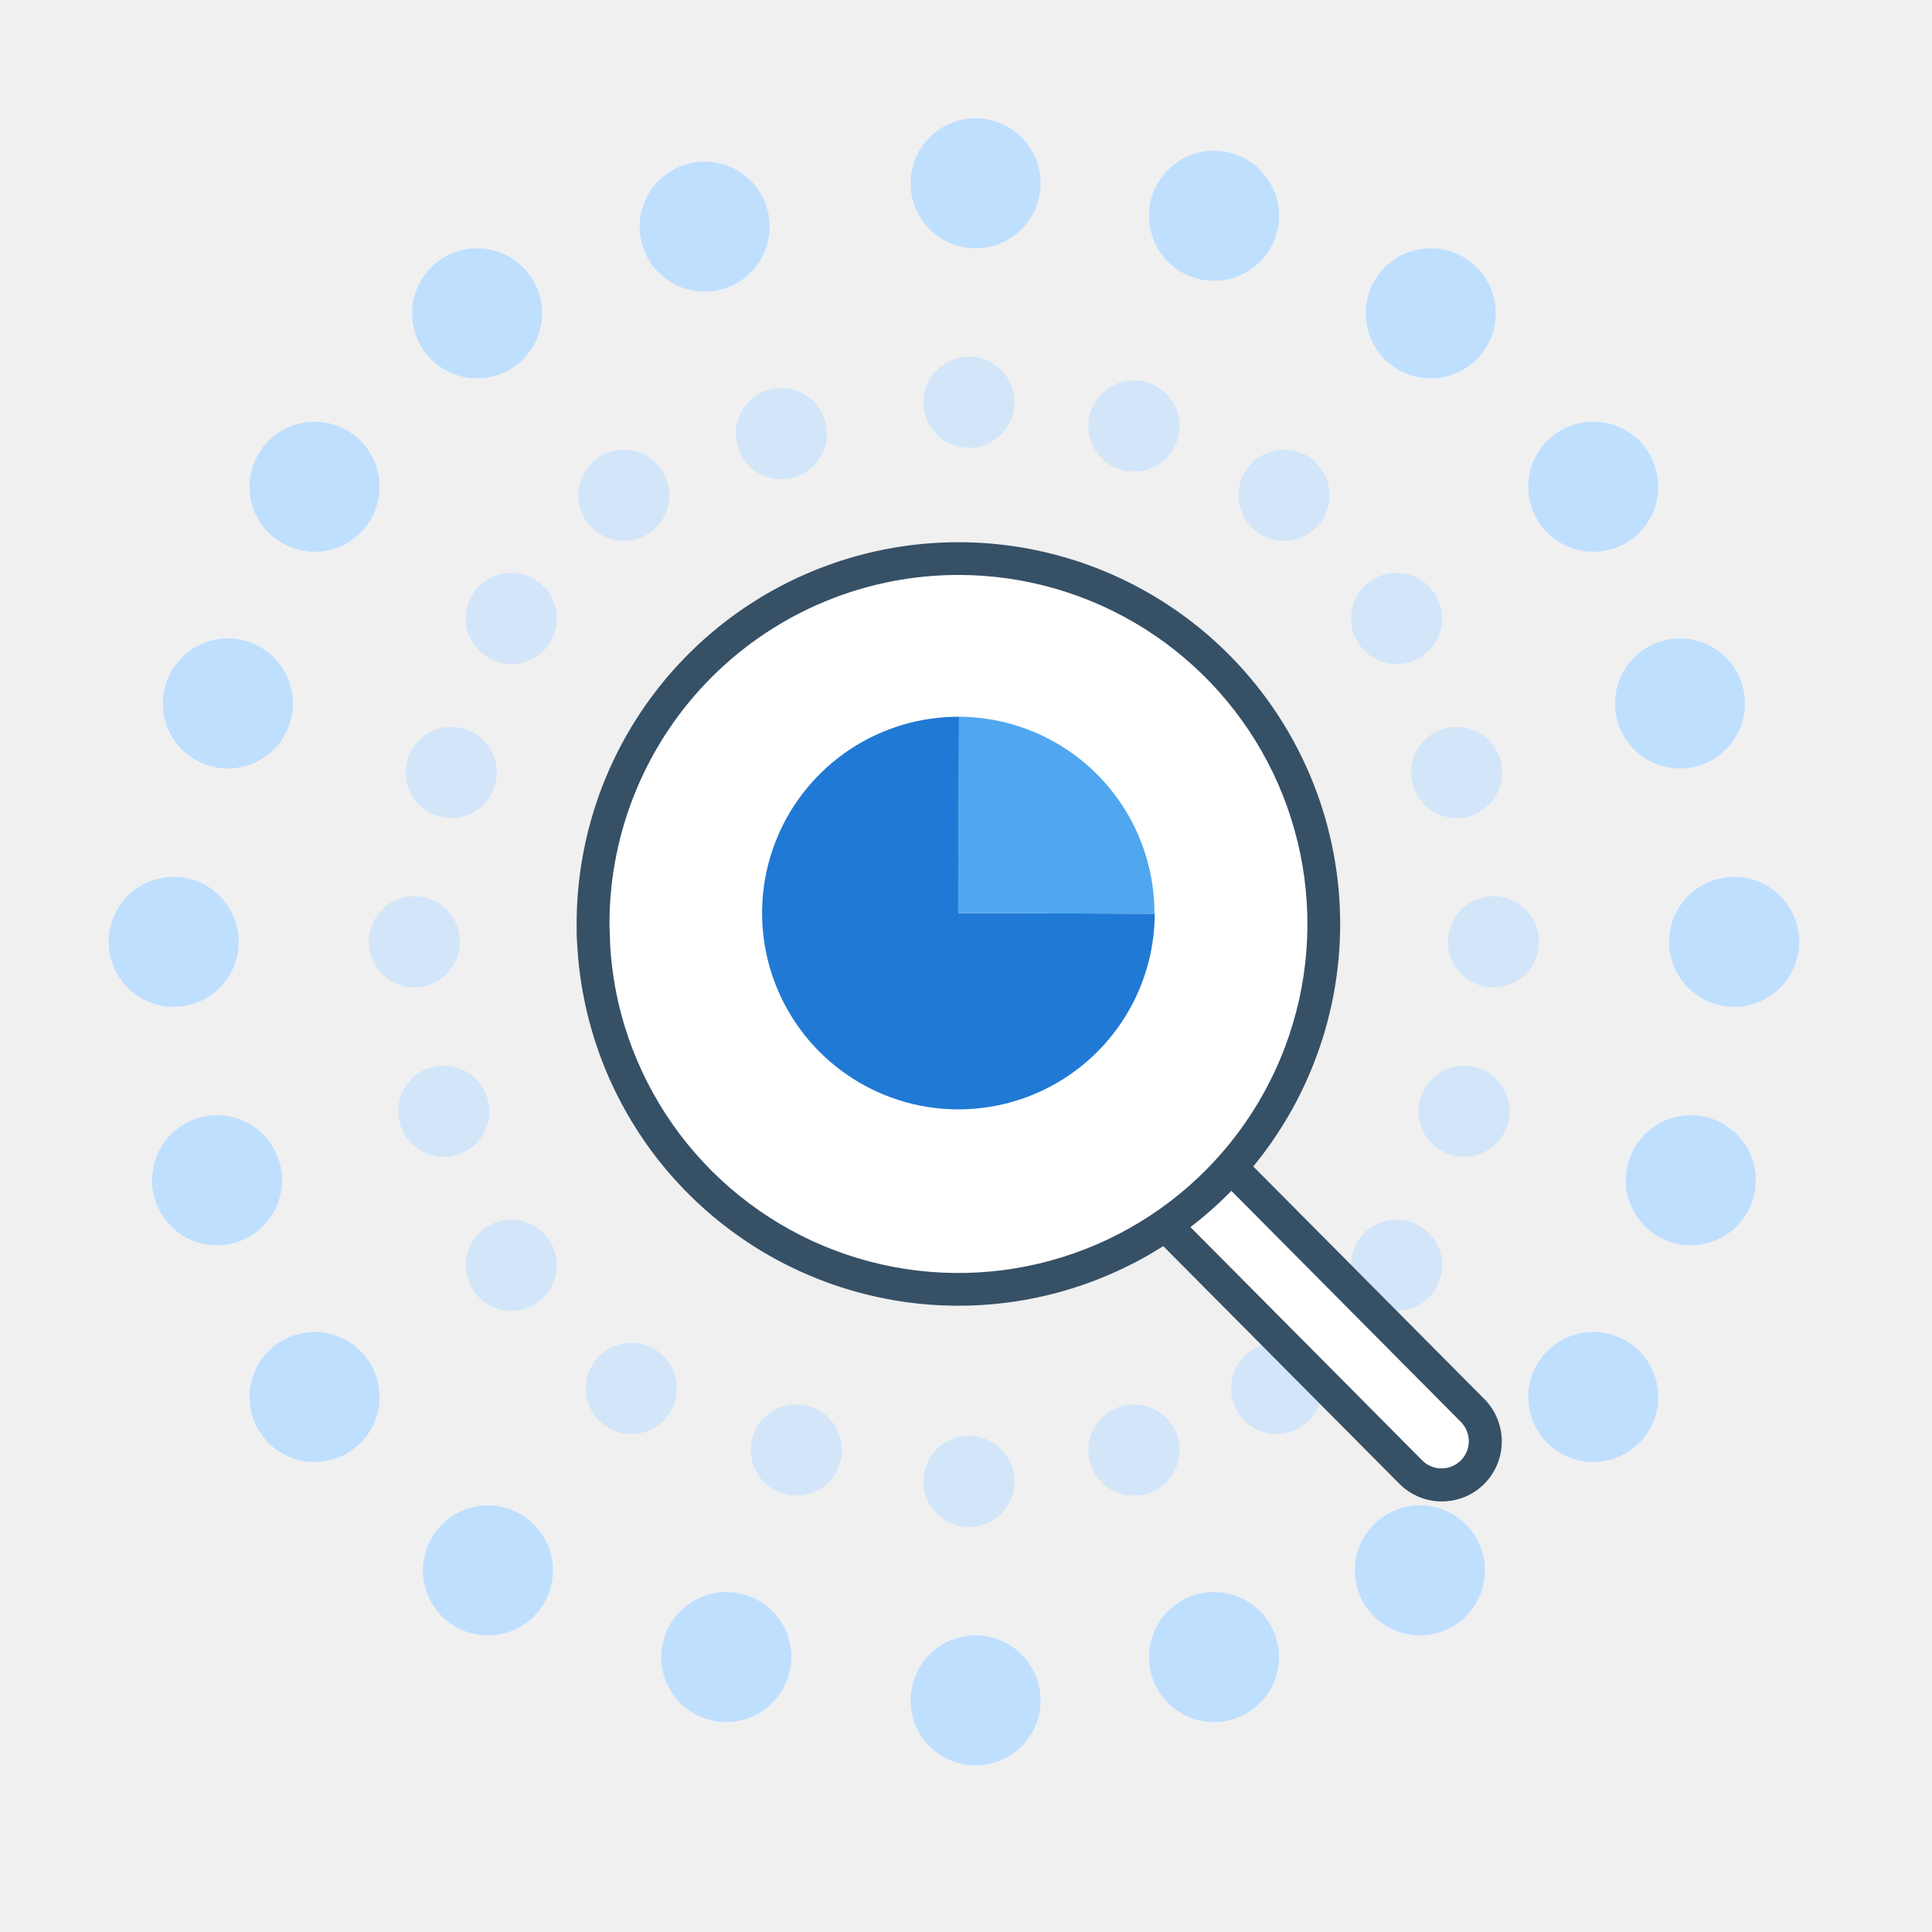
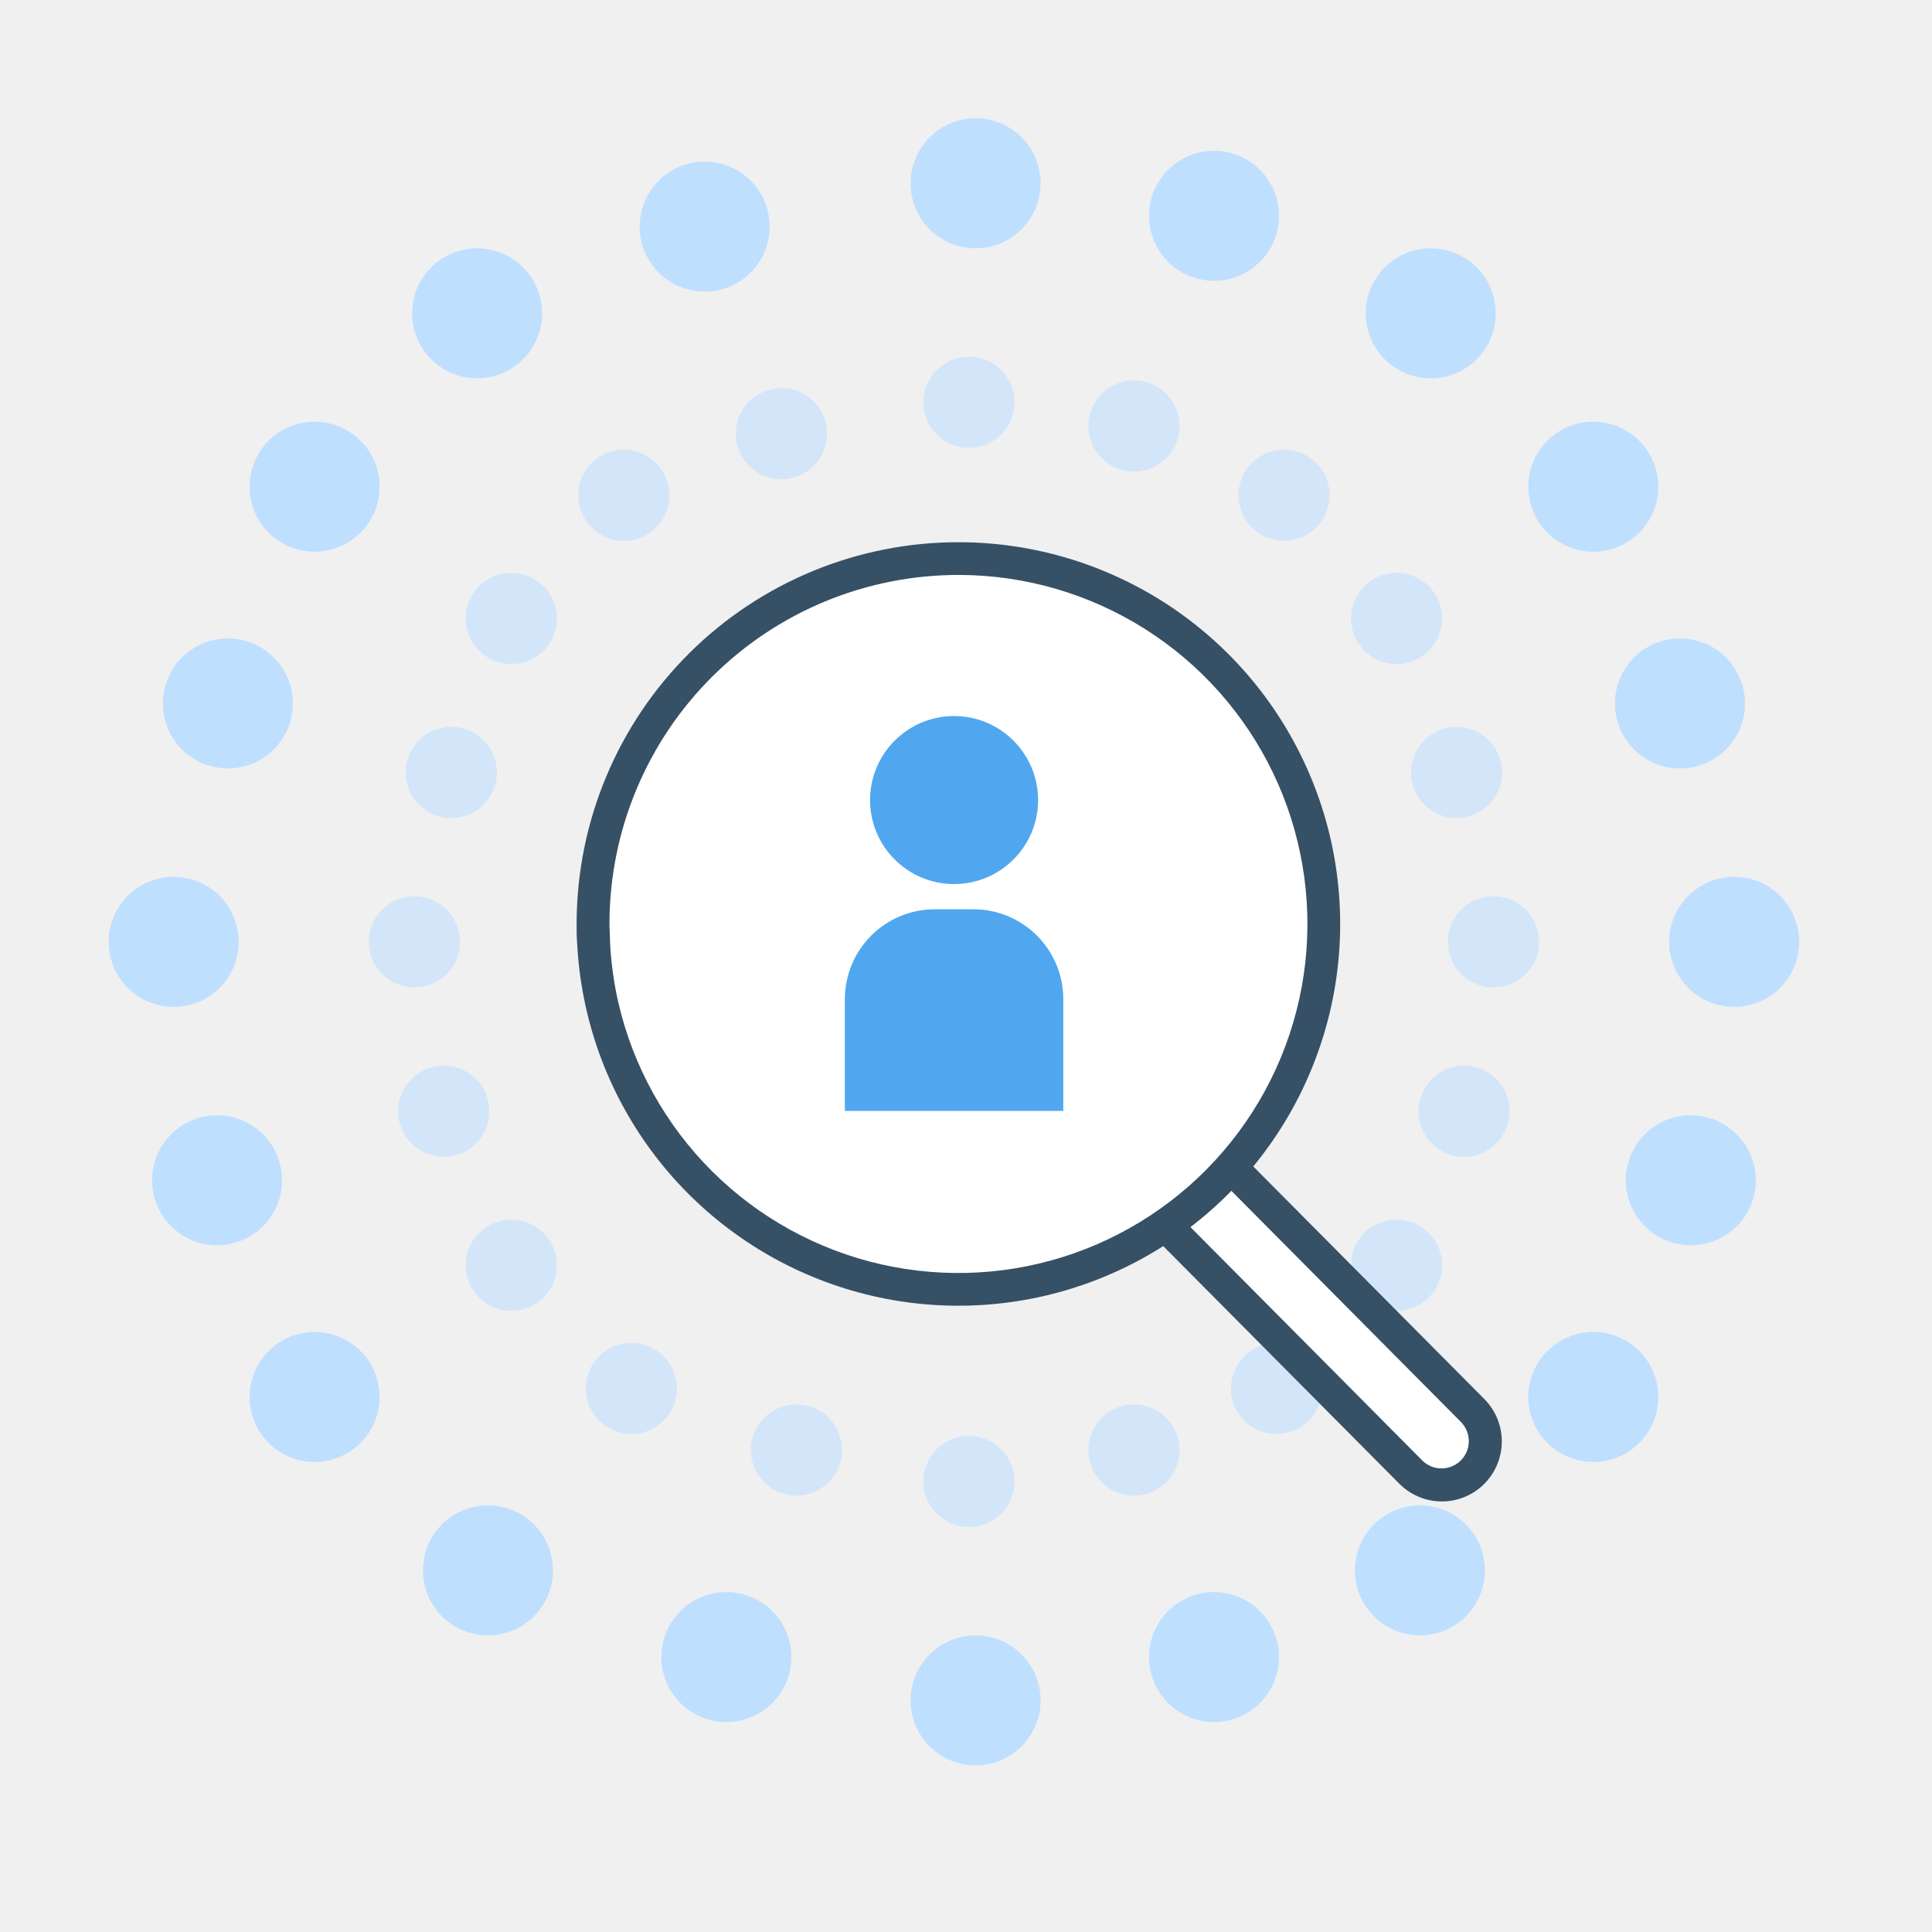
<svg xmlns="http://www.w3.org/2000/svg" width="160" height="160" viewBox="0 0 160 160" fill="none">
  <path d="M80.795 20.564C81.86 20.564 82.901 20.248 83.786 19.657C84.672 19.065 85.362 18.224 85.77 17.24C86.177 16.256 86.284 15.174 86.076 14.129C85.868 13.085 85.355 12.125 84.602 11.372C83.849 10.619 82.89 10.106 81.845 9.898C80.801 9.691 79.718 9.797 78.734 10.205C77.75 10.612 76.909 11.303 76.318 12.188C75.726 13.073 75.41 14.115 75.41 15.18C75.41 16.608 75.978 17.977 76.987 18.987C77.997 19.997 79.367 20.564 80.795 20.564Z" fill="#BFDFFF" />
  <path d="M39.513 31.333C40.578 31.333 41.619 31.017 42.504 30.426C43.39 29.834 44.08 28.993 44.488 28.009C44.895 27.025 45.002 25.943 44.794 24.898C44.586 23.854 44.073 22.894 43.32 22.141C42.567 21.388 41.608 20.875 40.563 20.668C39.519 20.46 38.436 20.566 37.452 20.974C36.468 21.381 35.627 22.072 35.036 22.957C34.444 23.843 34.128 24.884 34.128 25.949C34.128 27.377 34.696 28.746 35.705 29.756C36.715 30.766 38.085 31.333 39.513 31.333Z" fill="#BFDFFF" />
  <path d="M58.359 24.154C59.424 24.154 60.465 23.838 61.35 23.246C62.236 22.655 62.926 21.814 63.334 20.83C63.741 19.846 63.848 18.763 63.64 17.719C63.432 16.674 62.919 15.715 62.166 14.962C61.413 14.209 60.454 13.696 59.41 13.488C58.365 13.28 57.282 13.387 56.298 13.794C55.315 14.202 54.474 14.892 53.882 15.778C53.29 16.663 52.974 17.704 52.974 18.769C52.974 20.197 53.542 21.567 54.551 22.577C55.561 23.587 56.931 24.154 58.359 24.154Z" fill="#BFDFFF" />
  <path d="M26.051 45.692C27.116 45.692 28.157 45.377 29.043 44.785C29.928 44.193 30.619 43.352 31.026 42.368C31.434 41.384 31.54 40.302 31.332 39.257C31.125 38.213 30.612 37.253 29.859 36.5C29.106 35.747 28.146 35.234 27.102 35.027C26.057 34.819 24.975 34.925 23.991 35.333C23.007 35.74 22.166 36.431 21.574 37.316C20.983 38.202 20.667 39.243 20.667 40.308C20.667 41.736 21.234 43.105 22.244 44.115C23.254 45.125 24.623 45.692 26.051 45.692Z" fill="#BFDFFF" />
  <path d="M18.872 63.641C19.937 63.641 20.978 63.325 21.863 62.734C22.749 62.142 23.439 61.301 23.846 60.317C24.254 59.333 24.361 58.251 24.153 57.206C23.945 56.161 23.432 55.202 22.679 54.449C21.926 53.696 20.967 53.183 19.922 52.975C18.878 52.767 17.795 52.874 16.811 53.282C15.827 53.689 14.986 54.379 14.395 55.265C13.803 56.15 13.487 57.191 13.487 58.256C13.487 59.684 14.055 61.054 15.064 62.064C16.074 63.074 17.444 63.641 18.872 63.641Z" fill="#BFDFFF" />
  <path d="M14.385 83.385C15.45 83.385 16.491 83.069 17.376 82.477C18.262 81.885 18.952 81.044 19.359 80.061C19.767 79.077 19.873 77.994 19.666 76.95C19.458 75.905 18.945 74.945 18.192 74.192C17.439 73.439 16.48 72.927 15.435 72.719C14.391 72.511 13.308 72.618 12.324 73.025C11.34 73.433 10.499 74.123 9.907 75.008C9.316 75.894 9 76.935 9 78C9 79.428 9.567 80.798 10.577 81.808C11.587 82.817 12.957 83.385 14.385 83.385Z" fill="#BFDFFF" />
  <path d="M17.974 103.128C19.039 103.128 20.08 102.812 20.966 102.221C21.851 101.629 22.542 100.788 22.949 99.804C23.357 98.82 23.463 97.738 23.256 96.693C23.048 95.649 22.535 94.689 21.782 93.936C21.029 93.183 20.069 92.67 19.025 92.463C17.98 92.255 16.898 92.361 15.914 92.769C14.93 93.176 14.089 93.867 13.497 94.752C12.906 95.638 12.59 96.679 12.59 97.744C12.59 99.172 13.157 100.541 14.167 101.551C15.177 102.561 16.546 103.128 17.974 103.128Z" fill="#BFDFFF" />
  <path d="M26.051 121.077C27.116 121.077 28.157 120.761 29.043 120.169C29.928 119.578 30.619 118.737 31.026 117.753C31.434 116.769 31.54 115.686 31.332 114.642C31.125 113.597 30.612 112.638 29.859 111.885C29.106 111.132 28.146 110.619 27.102 110.411C26.057 110.203 24.975 110.31 23.991 110.718C23.007 111.125 22.166 111.815 21.574 112.701C20.983 113.586 20.667 114.627 20.667 115.692C20.667 117.12 21.234 118.49 22.244 119.5C23.254 120.51 24.623 121.077 26.051 121.077Z" fill="#BFDFFF" />
  <path d="M40.41 135.436C41.475 135.436 42.516 135.12 43.402 134.528C44.287 133.937 44.977 133.096 45.385 132.112C45.792 131.128 45.899 130.045 45.691 129.001C45.484 127.956 44.971 126.997 44.218 126.244C43.465 125.491 42.505 124.978 41.461 124.77C40.416 124.562 39.334 124.669 38.35 125.077C37.366 125.484 36.525 126.174 35.933 127.06C35.341 127.945 35.026 128.986 35.026 130.051C35.026 131.479 35.593 132.849 36.603 133.859C37.613 134.869 38.982 135.436 40.41 135.436Z" fill="#BFDFFF" />
  <path d="M60.154 142.615C61.219 142.615 62.26 142.3 63.145 141.708C64.031 141.116 64.721 140.275 65.129 139.291C65.536 138.308 65.643 137.225 65.435 136.18C65.227 135.136 64.714 134.176 63.961 133.423C63.208 132.67 62.249 132.157 61.204 131.95C60.16 131.742 59.077 131.849 58.093 132.256C57.109 132.664 56.268 133.354 55.677 134.239C55.085 135.125 54.769 136.166 54.769 137.231C54.769 138.659 55.337 140.028 56.346 141.038C57.356 142.048 58.726 142.615 60.154 142.615Z" fill="#BFDFFF" />
  <path d="M100.538 23.256C99.474 23.256 98.432 22.941 97.547 22.349C96.662 21.757 95.971 20.916 95.564 19.932C95.156 18.948 95.05 17.866 95.257 16.821C95.465 15.777 95.978 14.817 96.731 14.064C97.484 13.311 98.444 12.798 99.488 12.591C100.533 12.383 101.615 12.489 102.599 12.897C103.583 13.305 104.424 13.995 105.016 14.88C105.607 15.766 105.923 16.807 105.923 17.872C105.923 19.3 105.356 20.669 104.346 21.679C103.336 22.689 101.967 23.256 100.538 23.256Z" fill="#BFDFFF" />
  <path d="M118.487 31.333C119.552 31.333 120.593 31.017 121.479 30.426C122.364 29.834 123.054 28.993 123.462 28.009C123.869 27.025 123.976 25.943 123.768 24.898C123.561 23.854 123.048 22.894 122.295 22.141C121.542 21.388 120.582 20.875 119.538 20.668C118.493 20.46 117.41 20.566 116.427 20.974C115.443 21.381 114.602 22.072 114.01 22.957C113.418 23.843 113.103 24.884 113.103 25.949C113.103 27.377 113.67 28.746 114.68 29.756C115.689 30.766 117.059 31.333 118.487 31.333Z" fill="#BFDFFF" />
  <path d="M131.949 45.692C130.884 45.692 129.843 45.377 128.957 44.785C128.072 44.193 127.382 43.352 126.974 42.368C126.566 41.384 126.46 40.302 126.668 39.257C126.875 38.213 127.388 37.253 128.141 36.5C128.894 35.747 129.854 35.234 130.898 35.027C131.943 34.819 133.025 34.925 134.009 35.333C134.993 35.74 135.834 36.431 136.426 37.316C137.018 38.202 137.333 39.243 137.333 40.308C137.333 41.736 136.766 43.105 135.756 44.115C134.746 45.125 133.377 45.692 131.949 45.692Z" fill="#BFDFFF" />
  <path d="M139.128 63.641C138.063 63.641 137.022 63.325 136.137 62.734C135.251 62.142 134.561 61.301 134.153 60.317C133.746 59.333 133.639 58.251 133.847 57.206C134.055 56.161 134.568 55.202 135.321 54.449C136.074 53.696 137.033 53.183 138.078 52.975C139.122 52.767 140.205 52.874 141.189 53.282C142.173 53.689 143.014 54.379 143.605 55.265C144.197 56.15 144.513 57.191 144.513 58.256C144.513 59.684 143.946 61.054 142.936 62.064C141.926 63.074 140.556 63.641 139.128 63.641Z" fill="#BFDFFF" />
  <path d="M143.615 83.385C142.55 83.385 141.509 83.069 140.624 82.477C139.738 81.885 139.048 81.044 138.641 80.061C138.233 79.077 138.126 77.994 138.334 76.95C138.542 75.905 139.055 74.945 139.808 74.192C140.561 73.439 141.52 72.927 142.565 72.719C143.609 72.511 144.692 72.618 145.676 73.025C146.66 73.433 147.501 74.123 148.093 75.008C148.684 75.894 149 76.935 149 78C149 79.428 148.433 80.798 147.423 81.808C146.413 82.817 145.043 83.385 143.615 83.385Z" fill="#BFDFFF" />
  <path d="M140.026 103.128C138.961 103.128 137.92 102.812 137.034 102.221C136.149 101.629 135.458 100.788 135.051 99.804C134.643 98.82 134.537 97.738 134.745 96.693C134.952 95.649 135.465 94.689 136.218 93.936C136.971 93.183 137.931 92.67 138.975 92.463C140.02 92.255 141.102 92.361 142.086 92.769C143.07 93.176 143.911 93.867 144.503 94.752C145.094 95.638 145.41 96.679 145.41 97.744C145.41 99.172 144.843 100.541 143.833 101.551C142.823 102.561 141.454 103.128 140.026 103.128Z" fill="#BFDFFF" />
  <path d="M131.949 121.077C130.884 121.077 129.843 120.761 128.957 120.169C128.072 119.578 127.382 118.737 126.974 117.753C126.566 116.769 126.46 115.686 126.668 114.642C126.875 113.597 127.388 112.638 128.141 111.885C128.894 111.132 129.854 110.619 130.898 110.411C131.943 110.203 133.025 110.31 134.009 110.718C134.993 111.125 135.834 111.815 136.426 112.701C137.018 113.586 137.333 114.627 137.333 115.692C137.333 117.12 136.766 118.49 135.756 119.5C134.746 120.51 133.377 121.077 131.949 121.077Z" fill="#BFDFFF" />
  <path d="M117.59 135.436C116.525 135.436 115.484 135.12 114.598 134.528C113.713 133.937 113.023 133.096 112.615 132.112C112.207 131.128 112.101 130.045 112.309 129.001C112.516 127.956 113.029 126.997 113.782 126.244C114.535 125.491 115.495 124.978 116.539 124.77C117.584 124.562 118.666 124.669 119.65 125.077C120.634 125.484 121.475 126.174 122.067 127.06C122.659 127.945 122.974 128.986 122.974 130.051C122.974 131.479 122.407 132.849 121.397 133.859C120.387 134.869 119.018 135.436 117.59 135.436Z" fill="#BFDFFF" />
  <path d="M100.538 142.615C99.474 142.615 98.432 142.3 97.547 141.708C96.662 141.116 95.971 140.275 95.564 139.291C95.156 138.308 95.05 137.225 95.257 136.18C95.465 135.136 95.978 134.176 96.731 133.423C97.484 132.67 98.444 132.157 99.488 131.95C100.533 131.742 101.615 131.849 102.599 132.256C103.583 132.664 104.424 133.354 105.016 134.239C105.607 135.125 105.923 136.166 105.923 137.231C105.923 138.659 105.356 140.028 104.346 141.038C103.336 142.048 101.967 142.615 100.538 142.615Z" fill="#BFDFFF" />
  <path d="M80.795 146.205C81.86 146.205 82.901 145.889 83.786 145.298C84.672 144.706 85.362 143.865 85.77 142.881C86.177 141.897 86.284 140.815 86.076 139.77C85.868 138.726 85.355 137.766 84.602 137.013C83.849 136.26 82.89 135.747 81.845 135.539C80.801 135.332 79.718 135.438 78.734 135.846C77.75 136.253 76.909 136.944 76.318 137.829C75.726 138.714 75.41 139.756 75.41 140.821C75.41 142.249 75.978 143.618 76.987 144.628C77.997 145.638 79.367 146.205 80.795 146.205Z" fill="#BFDFFF" />
  <g opacity="0.6">
    <path d="M80.243 37.092C80.99 37.092 81.72 36.87 82.341 36.455C82.962 36.04 83.446 35.45 83.732 34.76C84.017 34.07 84.092 33.311 83.947 32.578C83.801 31.846 83.441 31.173 82.913 30.645C82.385 30.116 81.712 29.757 80.979 29.611C80.247 29.465 79.487 29.54 78.797 29.826C78.107 30.112 77.517 30.596 77.103 31.217C76.688 31.838 76.466 32.568 76.466 33.315C76.466 34.317 76.864 35.277 77.572 35.985C78.28 36.694 79.241 37.092 80.243 37.092Z" fill="#BFDFFF" />
    <path d="M51.663 44.793C52.41 44.793 53.14 44.571 53.761 44.156C54.382 43.741 54.866 43.152 55.152 42.462C55.438 41.771 55.512 41.012 55.367 40.279C55.221 39.547 54.861 38.874 54.333 38.346C53.805 37.818 53.132 37.458 52.4 37.312C51.667 37.167 50.908 37.241 50.218 37.527C49.527 37.813 48.938 38.297 48.523 38.918C48.108 39.539 47.886 40.269 47.886 41.016C47.886 42.018 48.284 42.978 48.992 43.687C49.701 44.395 50.661 44.793 51.663 44.793Z" fill="#BFDFFF" />
    <path d="M64.71 39.692C65.457 39.692 66.187 39.47 66.808 39.055C67.429 38.64 67.913 38.05 68.199 37.36C68.485 36.67 68.56 35.911 68.414 35.178C68.268 34.446 67.909 33.773 67.38 33.245C66.852 32.717 66.179 32.357 65.447 32.211C64.714 32.065 63.955 32.14 63.265 32.426C62.575 32.712 61.985 33.196 61.57 33.817C61.155 34.438 60.934 35.168 60.934 35.915C60.934 36.917 61.331 37.877 62.04 38.586C62.748 39.294 63.708 39.692 64.71 39.692Z" fill="#BFDFFF" />
    <path d="M42.343 54.995C43.09 54.995 43.82 54.773 44.441 54.358C45.062 53.944 45.547 53.354 45.832 52.664C46.118 51.974 46.193 51.214 46.047 50.482C45.901 49.749 45.542 49.076 45.014 48.548C44.486 48.02 43.813 47.66 43.08 47.514C42.347 47.369 41.588 47.444 40.898 47.729C40.208 48.015 39.618 48.499 39.203 49.12C38.788 49.741 38.567 50.471 38.567 51.218C38.567 52.22 38.965 53.181 39.673 53.889C40.381 54.597 41.342 54.995 42.343 54.995Z" fill="#BFDFFF" />
    <path d="M37.373 67.748C38.12 67.748 38.85 67.527 39.471 67.112C40.092 66.697 40.576 66.107 40.862 65.417C41.148 64.727 41.222 63.968 41.077 63.235C40.931 62.502 40.571 61.83 40.043 61.301C39.515 60.773 38.842 60.413 38.11 60.268C37.377 60.122 36.618 60.197 35.928 60.483C35.237 60.769 34.648 61.253 34.233 61.874C33.818 62.495 33.596 63.225 33.596 63.972C33.596 64.973 33.994 65.934 34.702 66.642C35.411 67.35 36.371 67.748 37.373 67.748Z" fill="#BFDFFF" />
    <path d="M34.315 81.776C35.062 81.776 35.792 81.555 36.413 81.14C37.034 80.725 37.518 80.135 37.804 79.445C38.09 78.755 38.165 77.996 38.019 77.263C37.873 76.531 37.514 75.858 36.985 75.329C36.457 74.801 35.784 74.442 35.052 74.296C34.319 74.15 33.56 74.225 32.87 74.511C32.18 74.797 31.59 75.281 31.175 75.902C30.76 76.523 30.538 77.253 30.538 78C30.538 79.001 30.936 79.962 31.645 80.67C32.353 81.379 33.313 81.776 34.315 81.776Z" fill="#BFDFFF" />
    <path d="M36.752 95.805C37.498 95.805 38.229 95.584 38.85 95.169C39.471 94.754 39.955 94.164 40.241 93.474C40.526 92.784 40.601 92.024 40.456 91.292C40.31 90.559 39.95 89.886 39.422 89.358C38.894 88.83 38.221 88.47 37.488 88.325C36.756 88.179 35.996 88.254 35.306 88.539C34.616 88.825 34.026 89.309 33.611 89.93C33.197 90.551 32.975 91.282 32.975 92.028C32.975 93.03 33.373 93.991 34.081 94.699C34.789 95.407 35.75 95.805 36.752 95.805Z" fill="#BFDFFF" />
    <path d="M42.343 108.558C43.09 108.558 43.82 108.336 44.441 107.922C45.062 107.507 45.547 106.917 45.832 106.227C46.118 105.537 46.193 104.777 46.047 104.045C45.901 103.312 45.542 102.639 45.014 102.111C44.486 101.583 43.813 101.223 43.08 101.077C42.347 100.932 41.588 101.007 40.898 101.292C40.208 101.578 39.618 102.062 39.203 102.683C38.788 103.304 38.567 104.034 38.567 104.781C38.567 105.783 38.965 106.744 39.673 107.452C40.381 108.16 41.342 108.558 42.343 108.558Z" fill="#BFDFFF" />
    <path d="M52.284 118.76C53.031 118.76 53.761 118.539 54.382 118.124C55.003 117.709 55.487 117.119 55.773 116.429C56.059 115.739 56.134 114.98 55.988 114.247C55.842 113.515 55.483 112.842 54.954 112.314C54.426 111.785 53.753 111.426 53.021 111.28C52.288 111.134 51.529 111.209 50.839 111.495C50.149 111.781 49.559 112.265 49.144 112.886C48.729 113.507 48.508 114.237 48.508 114.984C48.508 115.986 48.905 116.946 49.614 117.654C50.322 118.363 51.282 118.76 52.284 118.76Z" fill="#BFDFFF" />
    <path d="M65.953 123.862C66.7 123.862 67.43 123.64 68.051 123.225C68.672 122.81 69.156 122.22 69.442 121.53C69.728 120.84 69.802 120.081 69.657 119.348C69.511 118.616 69.151 117.943 68.623 117.415C68.095 116.886 67.422 116.527 66.689 116.381C65.957 116.235 65.198 116.31 64.507 116.596C63.817 116.882 63.228 117.366 62.813 117.987C62.398 118.608 62.176 119.338 62.176 120.085C62.176 121.087 62.574 122.047 63.282 122.755C63.99 123.464 64.951 123.862 65.953 123.862Z" fill="#BFDFFF" />
    <path d="M93.911 39.054C93.164 39.054 92.434 38.832 91.813 38.417C91.192 38.002 90.708 37.413 90.422 36.722C90.136 36.032 90.062 35.273 90.207 34.541C90.353 33.808 90.713 33.135 91.241 32.607C91.769 32.079 92.442 31.719 93.174 31.573C93.907 31.428 94.666 31.502 95.356 31.788C96.047 32.074 96.636 32.558 97.051 33.179C97.466 33.8 97.688 34.53 97.688 35.277C97.688 36.279 97.29 37.239 96.582 37.948C95.874 38.656 94.913 39.054 93.911 39.054Z" fill="#BFDFFF" />
    <path d="M106.337 44.793C107.084 44.793 107.814 44.571 108.435 44.156C109.056 43.741 109.541 43.152 109.826 42.462C110.112 41.771 110.187 41.012 110.041 40.279C109.896 39.547 109.536 38.874 109.008 38.346C108.48 37.818 107.807 37.458 107.074 37.312C106.341 37.167 105.582 37.241 104.892 37.527C104.202 37.813 103.612 38.297 103.197 38.918C102.782 39.539 102.561 40.269 102.561 41.016C102.561 42.018 102.959 42.978 103.667 43.687C104.375 44.395 105.336 44.793 106.337 44.793Z" fill="#BFDFFF" />
    <path d="M115.657 54.995C114.91 54.995 114.18 54.773 113.559 54.358C112.938 53.944 112.454 53.354 112.168 52.664C111.882 51.974 111.807 51.214 111.953 50.482C112.099 49.749 112.458 49.076 112.986 48.548C113.515 48.02 114.187 47.66 114.92 47.514C115.653 47.369 116.412 47.444 117.102 47.729C117.792 48.015 118.382 48.499 118.797 49.12C119.212 49.741 119.433 50.471 119.433 51.218C119.433 52.22 119.035 53.181 118.327 53.889C117.619 54.597 116.658 54.995 115.657 54.995Z" fill="#BFDFFF" />
    <path d="M120.627 67.748C119.88 67.748 119.15 67.527 118.529 67.112C117.908 66.697 117.424 66.107 117.138 65.417C116.852 64.727 116.777 63.968 116.923 63.235C117.069 62.502 117.429 61.83 117.957 61.301C118.485 60.773 119.158 60.413 119.89 60.268C120.623 60.122 121.382 60.197 122.072 60.483C122.762 60.769 123.352 61.253 123.767 61.874C124.182 62.495 124.404 63.225 124.404 63.972C124.404 64.973 124.006 65.934 123.298 66.642C122.589 67.35 121.629 67.748 120.627 67.748Z" fill="#BFDFFF" />
    <path d="M123.685 81.776C122.938 81.776 122.208 81.555 121.587 81.14C120.966 80.725 120.482 80.135 120.196 79.445C119.91 78.755 119.835 77.996 119.981 77.263C120.127 76.531 120.486 75.858 121.015 75.329C121.543 74.801 122.216 74.442 122.948 74.296C123.681 74.15 124.44 74.225 125.13 74.511C125.82 74.797 126.41 75.281 126.825 75.902C127.24 76.523 127.462 77.253 127.462 78C127.462 79.001 127.064 79.962 126.355 80.67C125.647 81.379 124.687 81.776 123.685 81.776Z" fill="#BFDFFF" />
    <path d="M121.248 95.805C120.502 95.805 119.771 95.584 119.15 95.169C118.529 94.754 118.045 94.164 117.759 93.474C117.474 92.784 117.399 92.024 117.545 91.292C117.69 90.559 118.05 89.886 118.578 89.358C119.106 88.83 119.779 88.47 120.512 88.325C121.244 88.179 122.004 88.254 122.694 88.539C123.384 88.825 123.974 89.309 124.389 89.93C124.804 90.551 125.025 91.282 125.025 92.028C125.025 93.03 124.627 93.991 123.919 94.699C123.211 95.407 122.25 95.805 121.248 95.805Z" fill="#BFDFFF" />
    <path d="M115.657 108.558C114.91 108.558 114.18 108.336 113.559 107.922C112.938 107.507 112.454 106.917 112.168 106.227C111.882 105.537 111.807 104.777 111.953 104.045C112.099 103.312 112.458 102.639 112.986 102.111C113.515 101.583 114.187 101.223 114.92 101.077C115.653 100.932 116.412 101.007 117.102 101.292C117.792 101.578 118.382 102.062 118.797 102.683C119.212 103.304 119.433 104.034 119.433 104.781C119.433 105.783 119.035 106.744 118.327 107.452C117.619 108.16 116.658 108.558 115.657 108.558Z" fill="#BFDFFF" />
    <path d="M105.716 118.76C104.969 118.76 104.239 118.539 103.618 118.124C102.997 117.709 102.513 117.119 102.227 116.429C101.941 115.739 101.866 114.98 102.012 114.247C102.158 113.515 102.517 112.842 103.046 112.314C103.574 111.785 104.247 111.426 104.979 111.28C105.712 111.134 106.471 111.209 107.161 111.495C107.851 111.781 108.441 112.265 108.856 112.886C109.271 113.507 109.493 114.237 109.493 114.984C109.493 115.986 109.095 116.946 108.386 117.654C107.678 118.363 106.718 118.76 105.716 118.76Z" fill="#BFDFFF" />
    <path d="M93.911 123.862C93.164 123.862 92.434 123.64 91.813 123.225C91.192 122.81 90.708 122.22 90.422 121.53C90.136 120.84 90.062 120.081 90.207 119.348C90.353 118.616 90.713 117.943 91.241 117.415C91.769 116.886 92.442 116.527 93.174 116.381C93.907 116.235 94.666 116.31 95.356 116.596C96.047 116.882 96.636 117.366 97.051 117.987C97.466 118.608 97.688 119.338 97.688 120.085C97.688 121.087 97.29 122.047 96.582 122.755C95.874 123.464 94.913 123.862 93.911 123.862Z" fill="#BFDFFF" />
    <path d="M80.243 126.462C80.99 126.462 81.72 126.24 82.341 125.825C82.962 125.41 83.446 124.82 83.732 124.13C84.017 123.44 84.092 122.681 83.947 121.948C83.801 121.216 83.441 120.543 82.913 120.015C82.385 119.486 81.712 119.127 80.979 118.981C80.247 118.835 79.487 118.91 78.797 119.196C78.107 119.482 77.517 119.966 77.103 120.587C76.688 121.208 76.466 121.938 76.466 122.685C76.466 123.687 76.864 124.647 77.572 125.355C78.28 126.064 79.241 126.462 80.243 126.462Z" fill="#BFDFFF" />
  </g>
  <path d="M119.396 122.987C118.922 122.985 118.452 122.891 118.014 122.708C117.576 122.525 117.178 122.258 116.844 121.921L94.438 99.37L99.568 94.275L121.974 116.826C122.309 117.163 122.574 117.562 122.754 118.001C122.934 118.441 123.026 118.911 123.025 119.386C123.023 119.861 122.928 120.331 122.744 120.769C122.561 121.207 122.293 121.604 121.956 121.939C121.619 122.273 121.22 122.538 120.78 122.717C120.341 122.897 119.871 122.989 119.396 122.987Z" fill="white" />
  <path d="M99.562 96.19L121.014 117.789C121.423 118.217 121.648 118.789 121.64 119.381C121.632 119.973 121.392 120.538 120.971 120.955C120.55 121.371 119.983 121.606 119.39 121.608C118.798 121.611 118.229 121.38 117.805 120.967L96.354 99.376L99.562 96.19ZM99.576 92.36L92.524 99.363L115.884 122.875C116.343 123.338 116.89 123.706 117.492 123.958C118.094 124.21 118.74 124.341 119.392 124.343C120.045 124.345 120.692 124.219 121.295 123.971C121.899 123.724 122.448 123.359 122.911 122.899C123.842 121.968 124.367 120.707 124.372 119.391C124.376 118.074 123.86 116.809 122.935 115.872L99.576 92.36Z" fill="#365066" />
  <path d="M79.265 106.806C72.433 106.805 65.804 104.481 60.466 100.217C55.128 95.952 51.398 90 49.889 83.337C49.5 81.631 49.258 79.896 49.166 78.149C49.132 77.547 49.116 76.969 49.118 76.415C49.144 70.431 50.944 64.588 54.289 59.627C57.635 54.666 62.377 50.808 67.915 48.541C73.453 46.274 79.539 45.7 85.404 46.892C91.268 48.083 96.647 50.987 100.862 55.235C105.076 59.484 107.936 64.886 109.08 70.76C110.224 76.634 109.601 82.715 107.29 88.235C104.978 93.754 101.082 98.465 96.094 101.77C91.105 105.076 85.249 106.828 79.265 106.806V106.806Z" fill="white" />
  <path d="M79.469 47.614C84.902 47.632 90.22 49.181 94.813 52.084C99.406 54.987 103.087 59.125 105.436 64.024C107.784 68.924 108.704 74.386 108.091 79.784C107.477 85.183 105.354 90.299 101.965 94.546C98.577 98.793 94.06 101.999 88.933 103.797C83.805 105.594 78.275 105.91 72.977 104.708C67.678 103.506 62.825 100.836 58.975 97.002C55.125 93.168 52.433 88.327 51.209 83.034C50.835 81.4 50.605 79.737 50.521 78.064C50.523 77.522 50.471 76.97 50.473 76.419C50.499 68.753 53.57 61.411 59.009 56.009C64.449 50.607 71.811 47.587 79.478 47.614L79.469 47.614ZM79.478 44.904C71.093 44.875 63.04 48.178 57.091 54.087C51.141 59.995 47.783 68.025 47.754 76.41C47.752 77.015 47.75 77.62 47.802 78.217C48.134 84.384 50.264 90.319 53.931 95.289C57.598 100.258 62.64 104.045 68.434 106.182C74.229 108.319 80.523 108.711 86.538 107.311C92.553 105.911 98.027 102.78 102.283 98.304C106.538 93.828 109.39 88.204 110.486 82.126C111.581 76.048 110.872 69.782 108.446 64.102C106.021 58.422 101.985 53.578 96.837 50.166C91.689 46.754 85.654 44.925 79.478 44.904V44.904Z" fill="#365066" />
-   <path d="M79.428 59.356C76.212 59.345 73.066 60.288 70.385 62.065C67.706 63.843 65.613 66.375 64.372 69.341C63.131 72.308 62.798 75.576 63.414 78.732C64.031 81.888 65.57 84.791 67.835 87.073C70.102 89.354 72.993 90.913 76.145 91.551C79.297 92.189 82.567 91.879 85.543 90.658C88.518 89.438 91.064 87.363 92.86 84.695C94.656 82.027 95.62 78.887 95.631 75.671L79.372 75.615L79.428 59.356Z" fill="#2079D4" />
-   <path d="M95.605 75.672C95.619 71.36 93.921 67.218 90.882 64.158C87.843 61.098 83.713 59.371 79.401 59.356L79.345 75.616L95.605 75.672Z" fill="#50A7EF" />
+   <path d="M79.012 73.215C82.855 73.215 85.97 70.1 85.97 66.258C85.97 62.415 82.855 59.3 79.012 59.3C75.17 59.3 72.055 62.415 72.055 66.258C72.055 70.1 75.17 73.215 79.012 73.215Z" fill="#50A7EF" />
+   <path d="M88.057 92L69.968 92L69.968 82.754C69.967 81.775 70.159 80.805 70.533 79.901C70.907 78.997 71.456 78.175 72.148 77.483C72.84 76.791 73.662 76.242 74.566 75.868C75.471 75.493 76.44 75.301 77.419 75.302L80.606 75.302C81.584 75.301 82.554 75.493 83.458 75.868C84.363 76.242 85.184 76.791 85.876 77.483C86.569 78.175 87.117 78.997 87.492 79.901C87.866 80.805 88.058 81.775 88.057 82.754L88.057 92Z" fill="#50A7EF" />
</svg>
